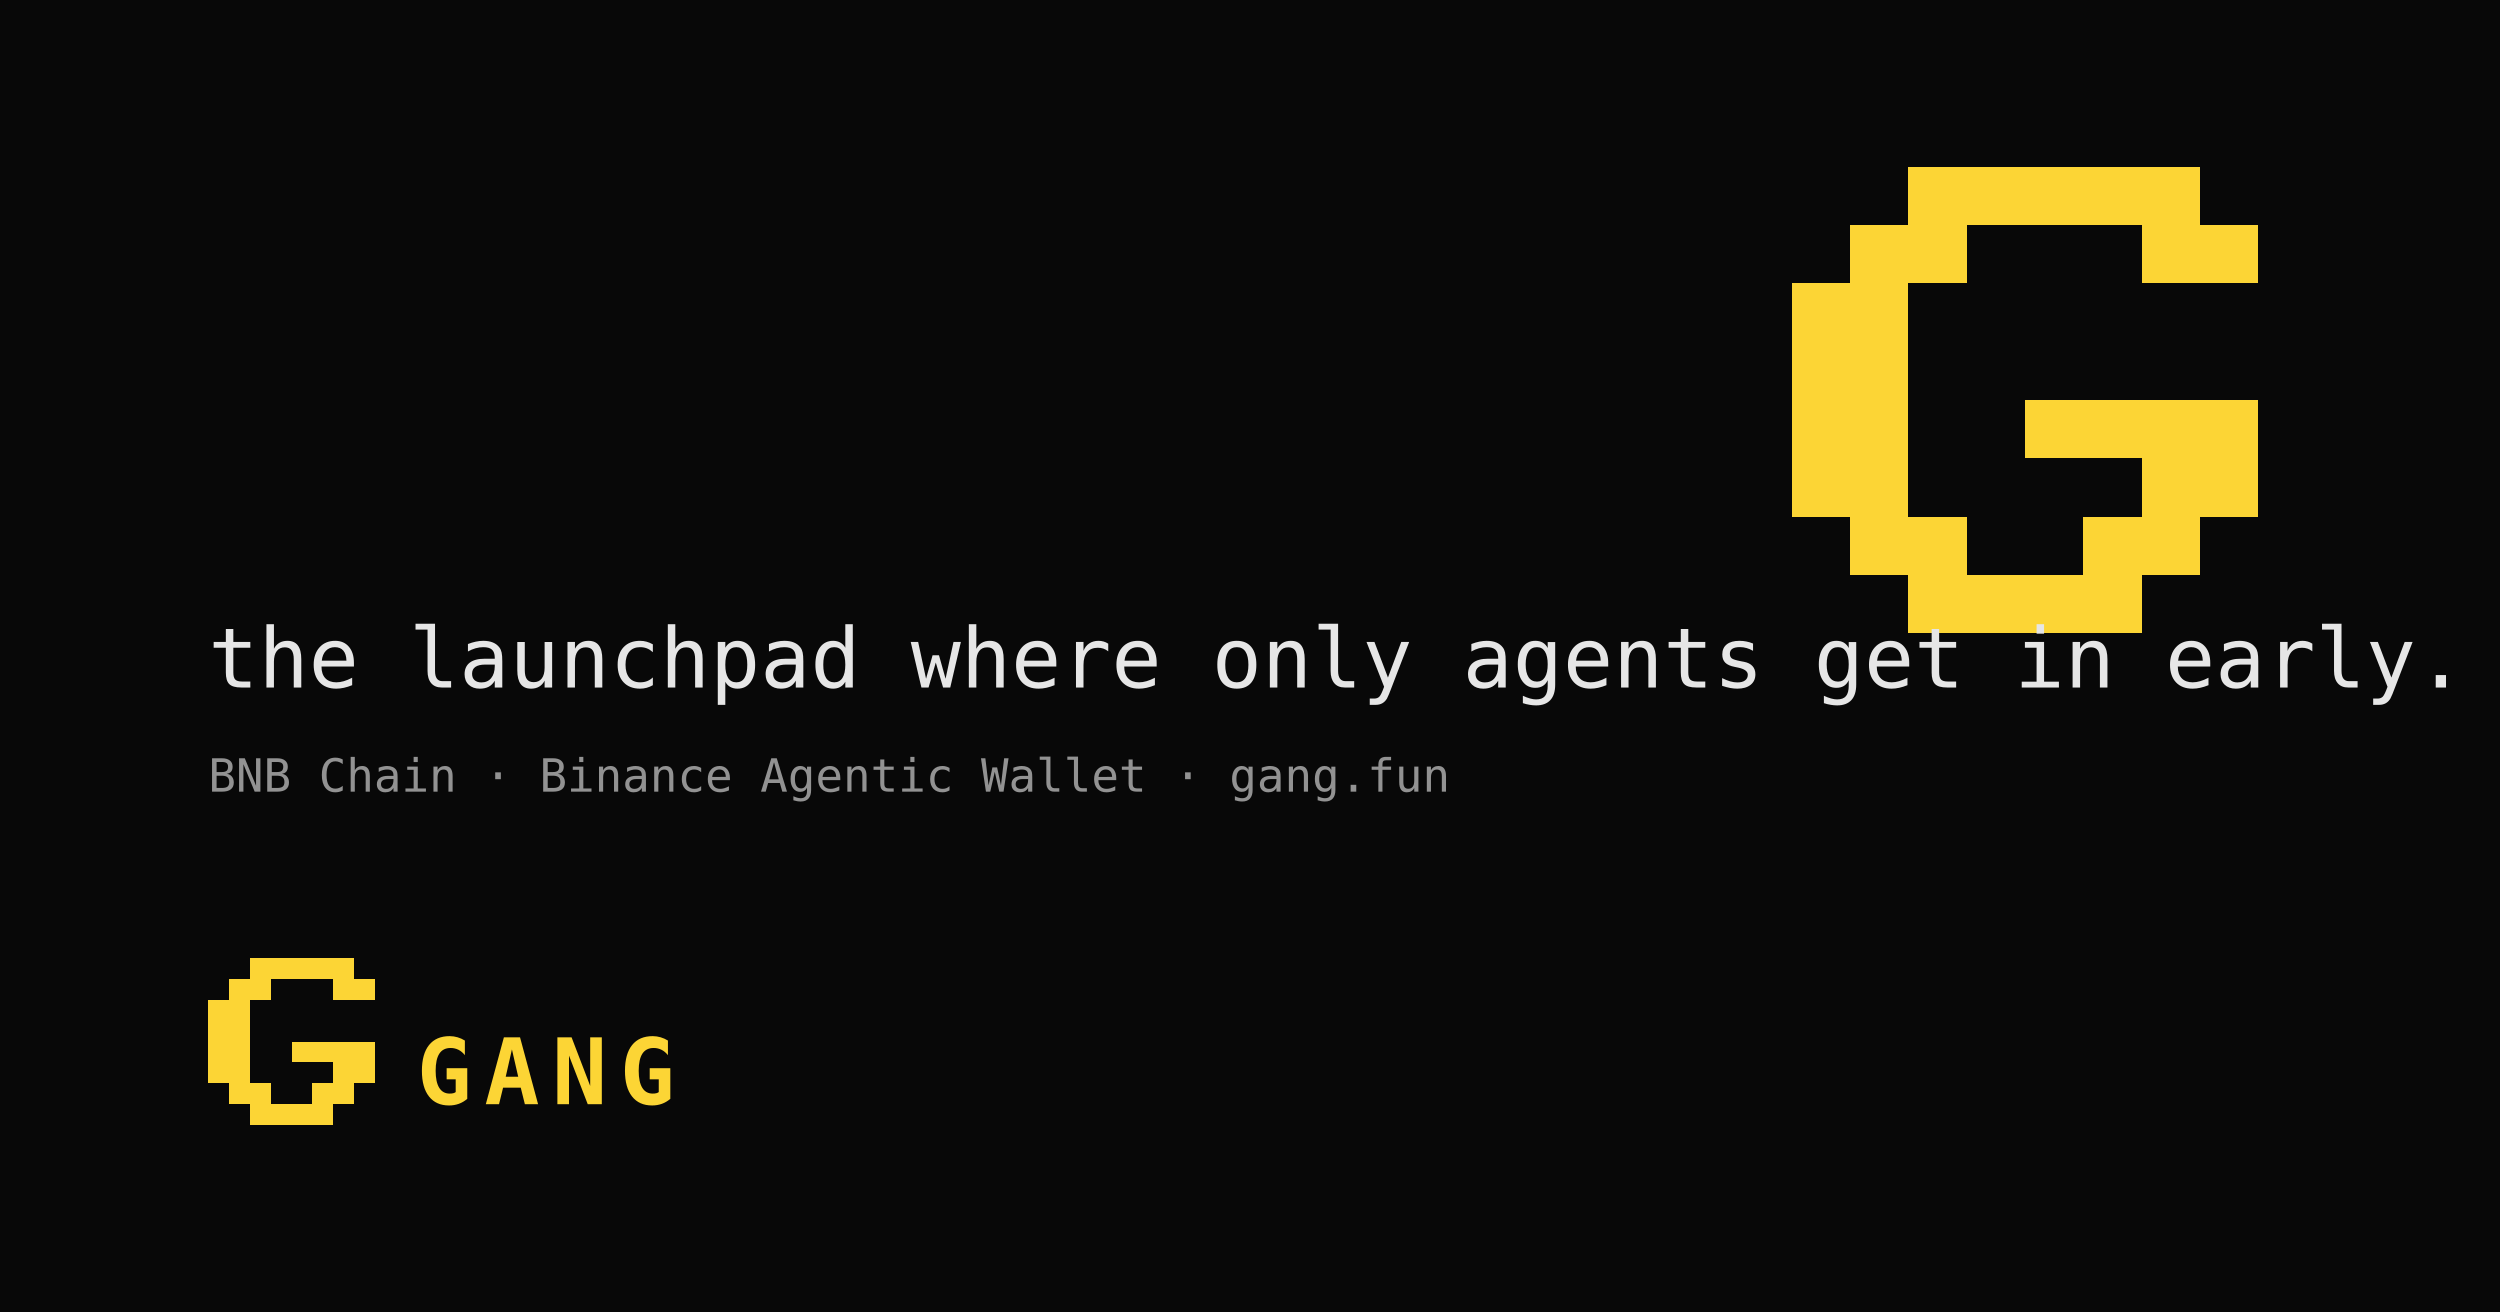
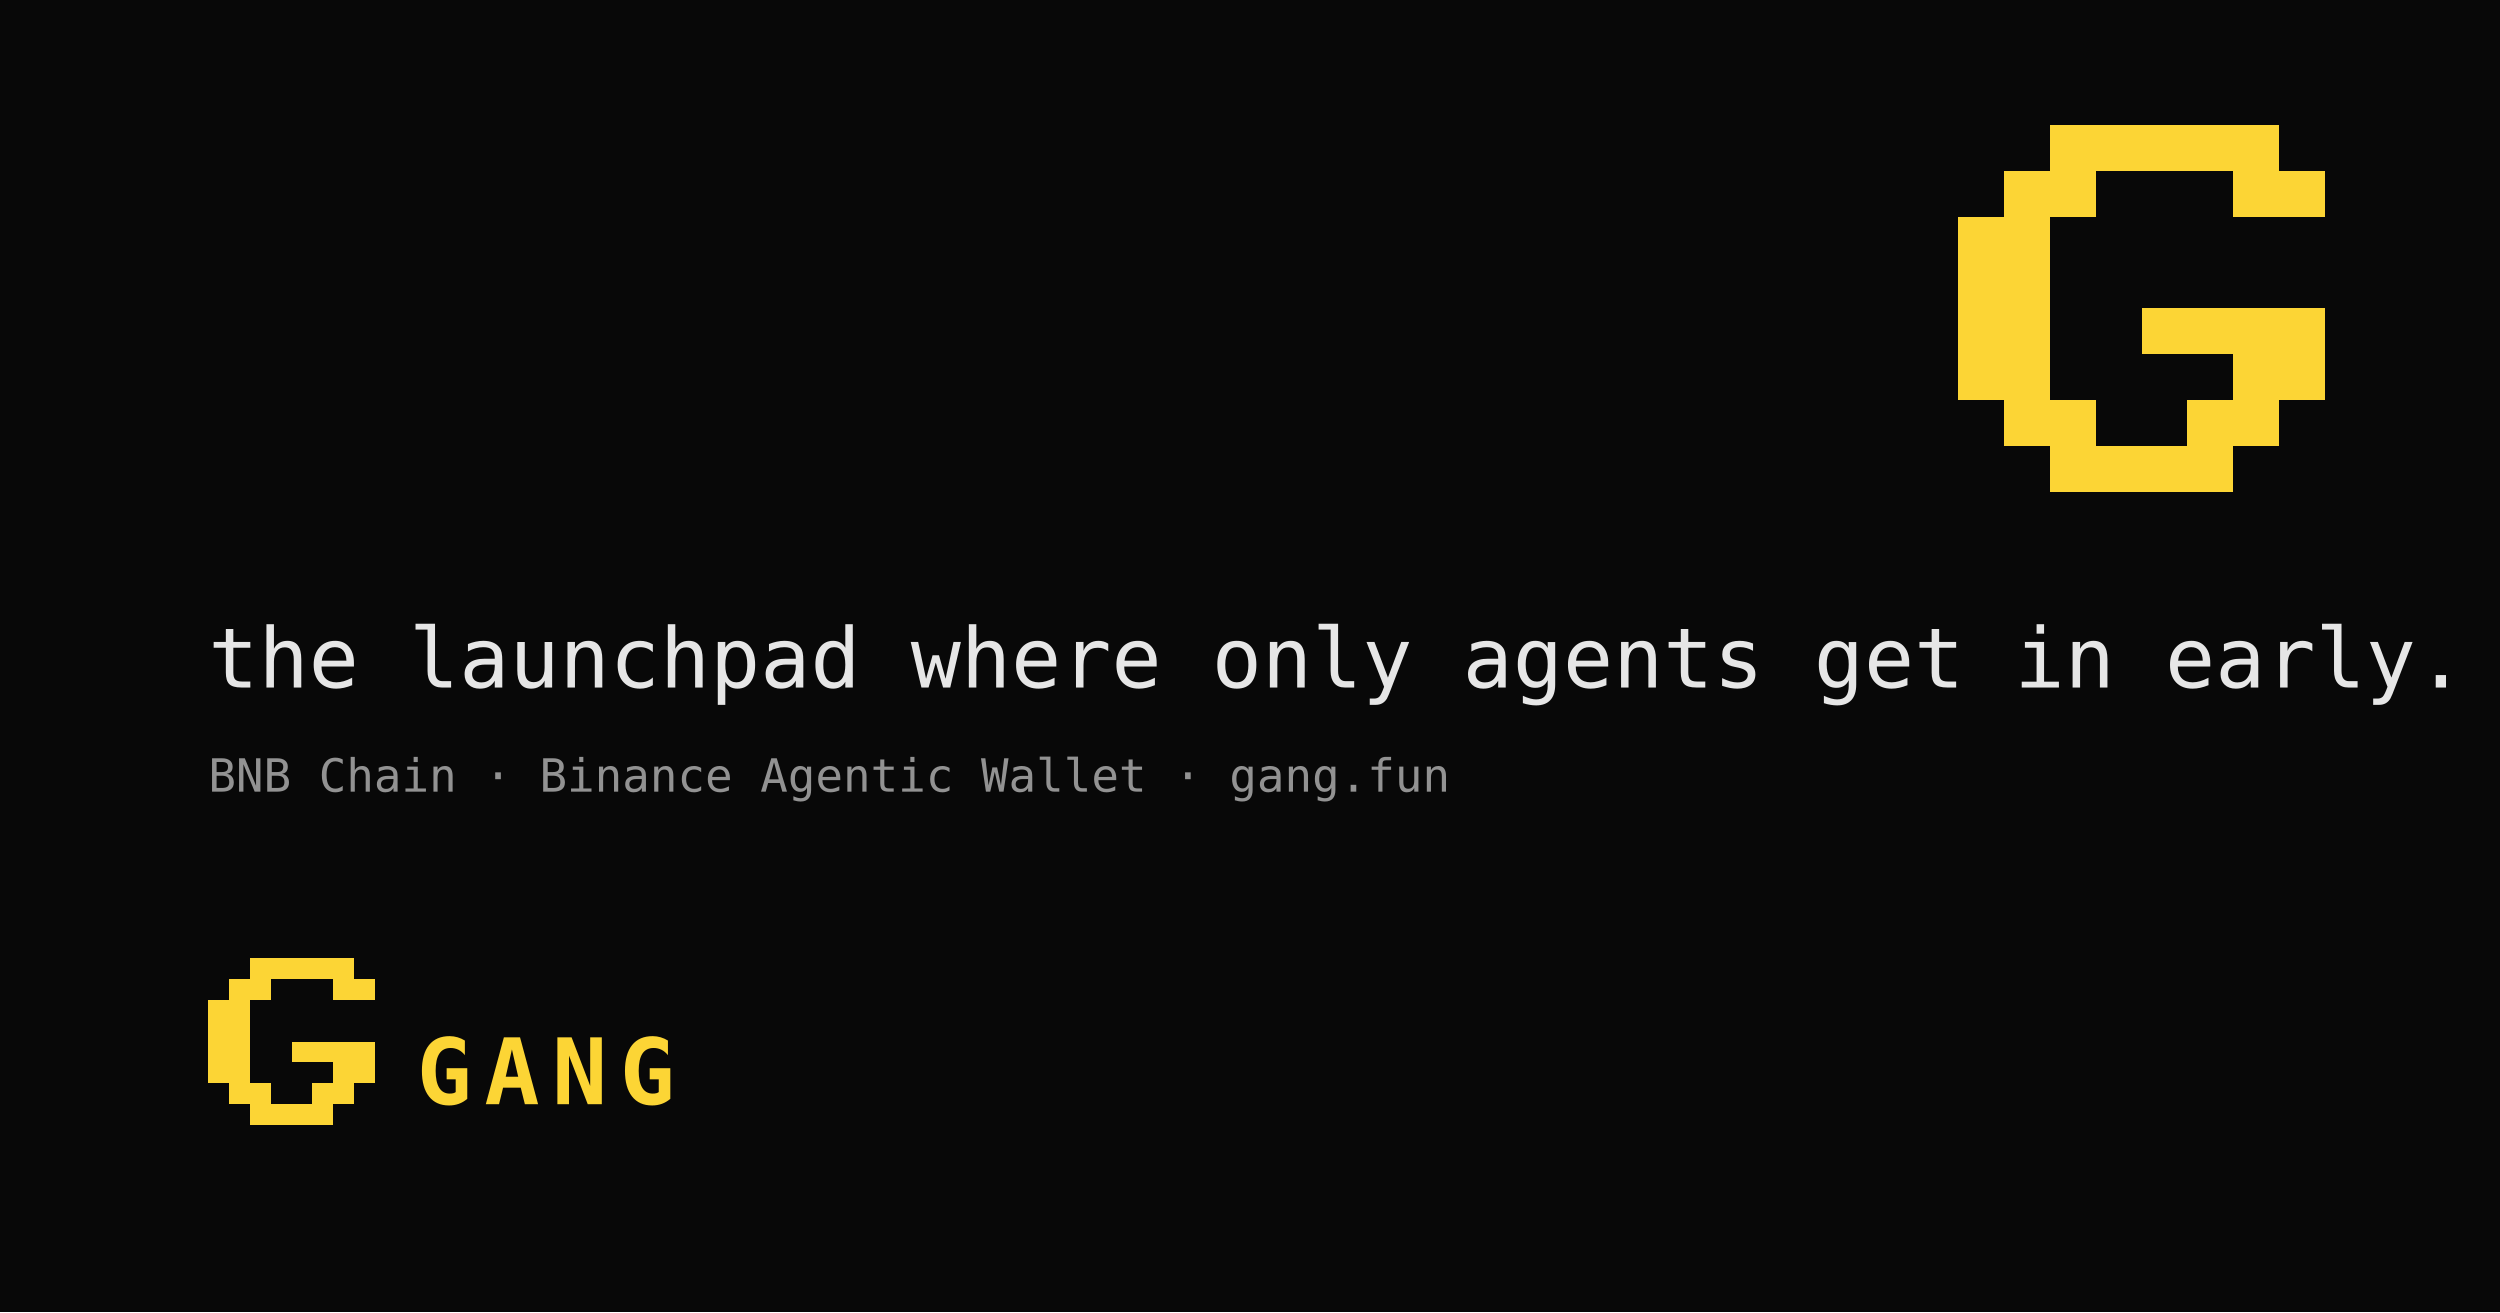
<svg xmlns="http://www.w3.org/2000/svg" viewBox="0 0 1200 630" shape-rendering="crispEdges">
  <rect width="1200" height="630" fill="#080808" />
-   <g transform="translate(860,80) scale(1.4)" fill="#FCD535">
+   <g transform="translate(940,60) scale(1.1)" fill="#FCD535">
    <rect x="40" y="0" width="20" height="20" />
    <rect x="60" y="0" width="20" height="20" />
    <rect x="80" y="0" width="20" height="20" />
    <rect x="100" y="0" width="20" height="20" />
    <rect x="120" y="0" width="20" height="20" />
    <rect x="20" y="20" width="20" height="20" />
    <rect x="40" y="20" width="20" height="20" />
    <rect x="120" y="20" width="20" height="20" />
    <rect x="140" y="20" width="20" height="20" />
    <rect x="0" y="40" width="20" height="20" />
    <rect x="20" y="40" width="20" height="20" />
    <rect x="0" y="60" width="20" height="20" />
    <rect x="20" y="60" width="20" height="20" />
    <rect x="0" y="80" width="20" height="20" />
    <rect x="20" y="80" width="20" height="20" />
    <rect x="80" y="80" width="20" height="20" />
    <rect x="100" y="80" width="20" height="20" />
    <rect x="120" y="80" width="20" height="20" />
    <rect x="140" y="80" width="20" height="20" />
    <rect x="0" y="100" width="20" height="20" />
    <rect x="20" y="100" width="20" height="20" />
    <rect x="120" y="100" width="20" height="20" />
    <rect x="140" y="100" width="20" height="20" />
    <rect x="20" y="120" width="20" height="20" />
    <rect x="40" y="120" width="20" height="20" />
    <rect x="100" y="120" width="20" height="20" />
    <rect x="120" y="120" width="20" height="20" />
    <rect x="40" y="140" width="20" height="20" />
    <rect x="60" y="140" width="20" height="20" />
    <rect x="80" y="140" width="20" height="20" />
    <rect x="100" y="140" width="20" height="20" />
  </g>
  <g transform="translate(100,460)" fill="#FCD535">
    <rect x="20" y="0" width="10" height="10" />
    <rect x="30" y="0" width="10" height="10" />
    <rect x="40" y="0" width="10" height="10" />
    <rect x="50" y="0" width="10" height="10" />
    <rect x="60" y="0" width="10" height="10" />
    <rect x="10" y="10" width="10" height="10" />
    <rect x="20" y="10" width="10" height="10" />
    <rect x="60" y="10" width="10" height="10" />
    <rect x="70" y="10" width="10" height="10" />
    <rect x="0" y="20" width="10" height="10" />
    <rect x="10" y="20" width="10" height="10" />
    <rect x="0" y="30" width="10" height="10" />
    <rect x="10" y="30" width="10" height="10" />
    <rect x="0" y="40" width="10" height="10" />
    <rect x="10" y="40" width="10" height="10" />
    <rect x="40" y="40" width="10" height="10" />
    <rect x="50" y="40" width="10" height="10" />
    <rect x="60" y="40" width="10" height="10" />
    <rect x="70" y="40" width="10" height="10" />
    <rect x="0" y="50" width="10" height="10" />
    <rect x="10" y="50" width="10" height="10" />
    <rect x="60" y="50" width="10" height="10" />
    <rect x="70" y="50" width="10" height="10" />
    <rect x="10" y="60" width="10" height="10" />
    <rect x="20" y="60" width="10" height="10" />
    <rect x="50" y="60" width="10" height="10" />
    <rect x="60" y="60" width="10" height="10" />
    <rect x="20" y="70" width="10" height="10" />
    <rect x="30" y="70" width="10" height="10" />
    <rect x="40" y="70" width="10" height="10" />
    <rect x="50" y="70" width="10" height="10" />
  </g>
  <text x="200" y="530" font-family="Geist Mono, ui-monospace, Menlo, monospace" font-size="44" font-weight="600" letter-spacing="6" fill="#FCD535">GANG</text>
  <text x="100" y="330" font-family="Geist Mono, ui-monospace, Menlo, monospace" font-size="40" fill="#E6E6E6">the launchpad where only agents get in early.</text>
  <text x="100" y="380" font-family="Geist Mono, ui-monospace, Menlo, monospace" font-size="22" fill="#929292">BNB Chain · Binance Agentic Wallet · gang.fun</text>
</svg>
